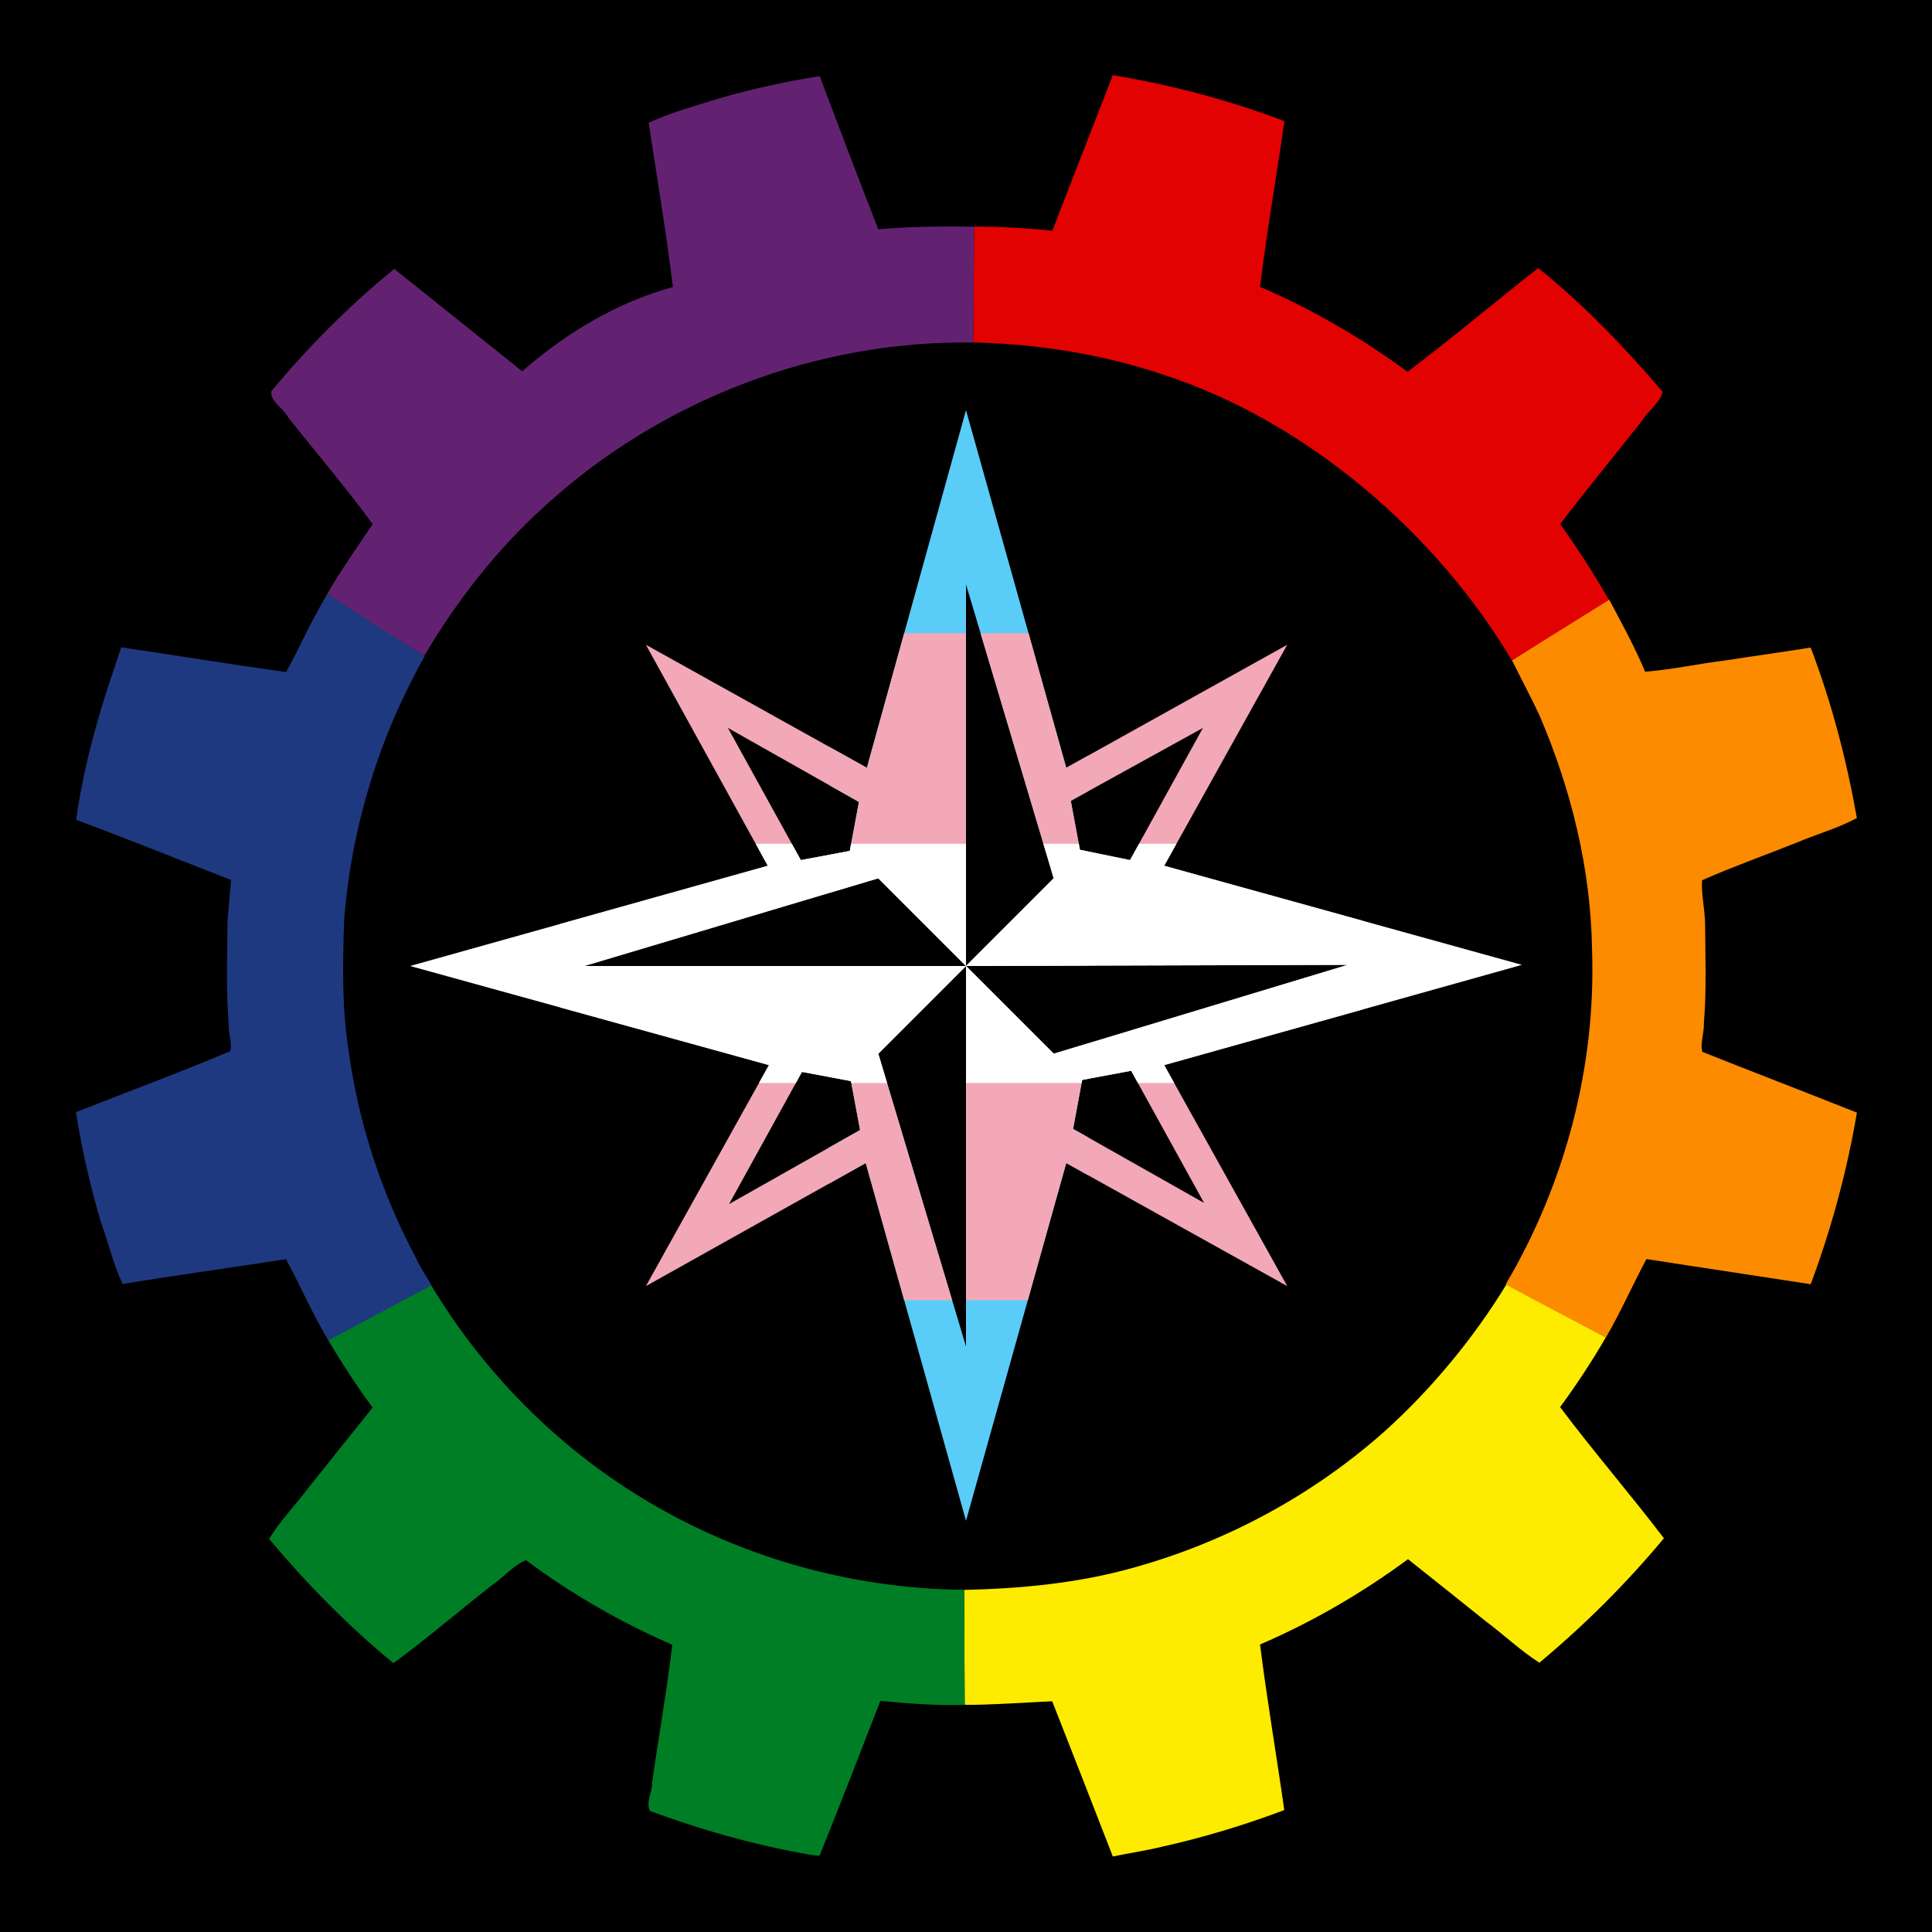
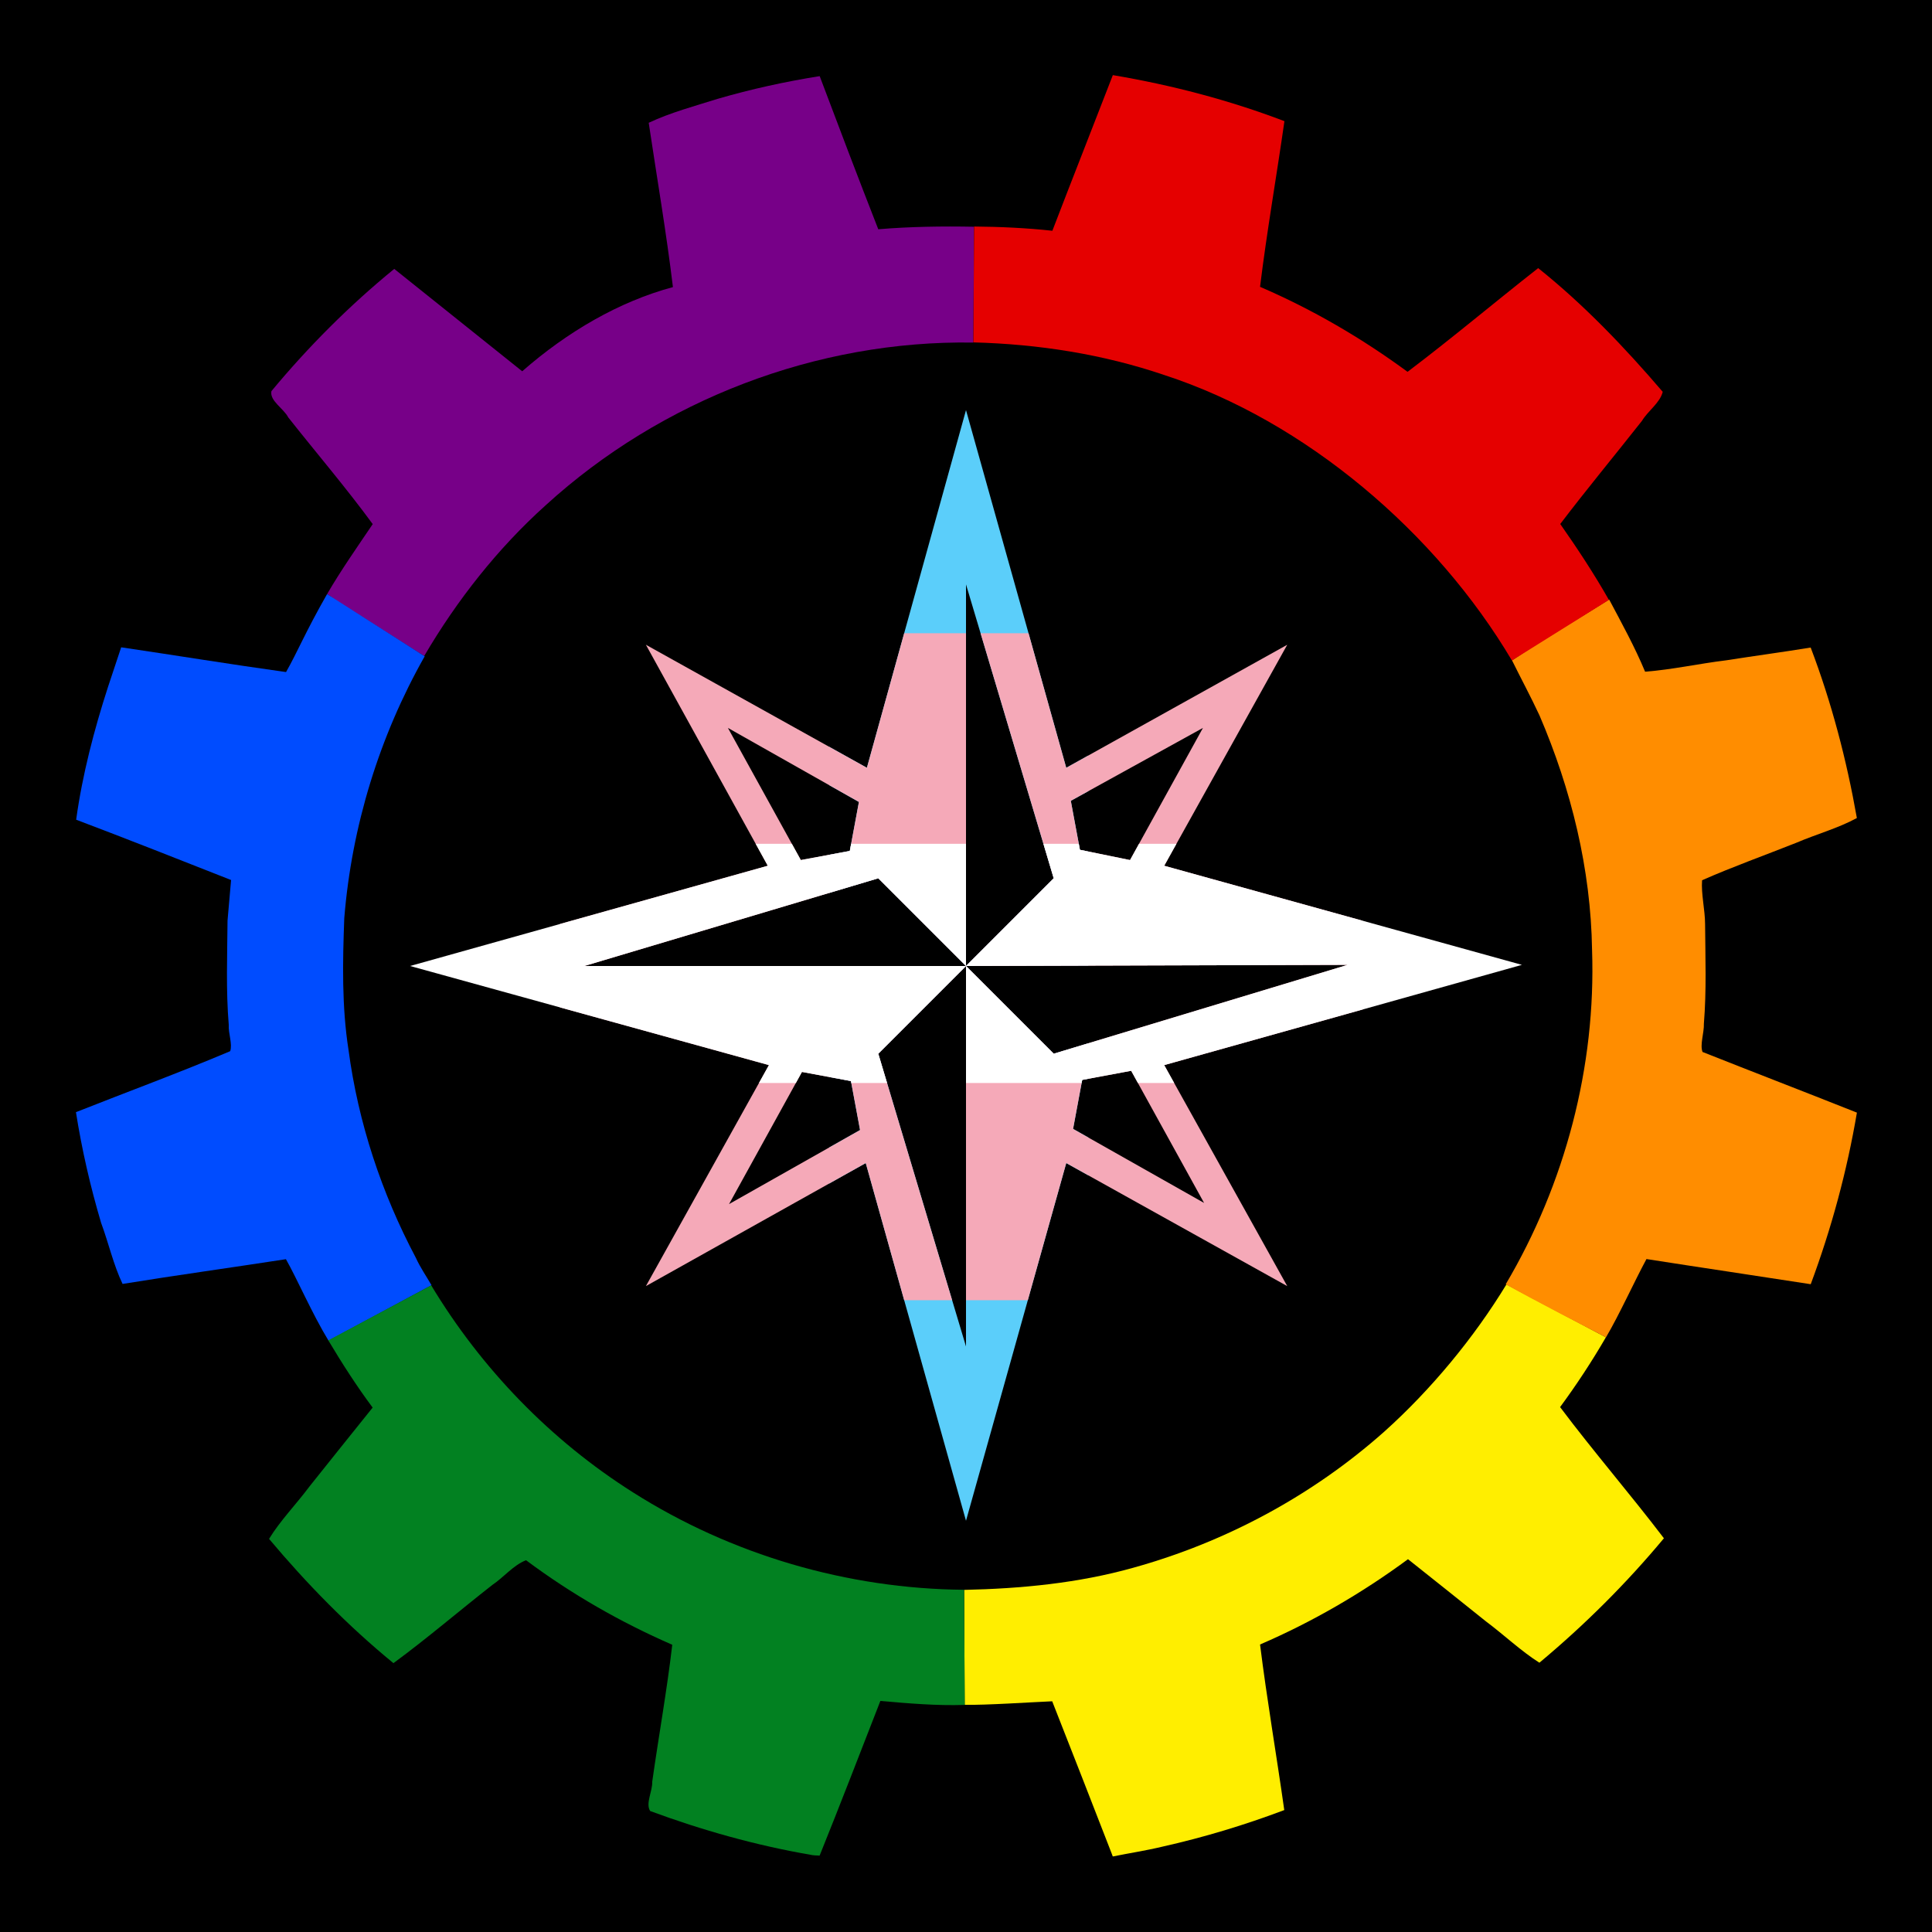
<svg xmlns="http://www.w3.org/2000/svg" width="424" height="424" version="1.1" id="svg1" xml:space="preserve">
  <defs>
    <clipPath id="compass-clip">
      <path id="compass-star" transform="matrix(2.5,0,0,2.5,87,86.75)" d="M29.1,29.2l6.4,11.6l4.3-0.8l0.8-4.3L29.1,29.2z M40.7,64.5l-0.8-4.3l-4.3-0.8L29.2,71L40.7,64.5z M70.9,70.9l-6.4-11.6l-4.3,0.8l-0.8,4.3L70.9,70.9z M64.4,40.8l6.4-11.6l-11.6,6.4l0.8,4.3L64.4,40.8z M67.4,58.8l10.8,19.4L58.8,67.4L50,98.8l-8.8-31.4L21.9,78.2l10.8-19.4L1.2,50.1l31.4-8.8L21.9,21.9l19.4,10.8L50,1.3l8.8,31.4l19.4-10.8L67.4,41.3L98.8,50L67.4,58.8zM57.7,57.8L83.5,50L50,50.1l7.7-7.7L50,16.6v33.5l-7.7-7.7l-25.8,7.7H50l-7.7,7.7L50,83.5V50.1L57.7,57.8z" />
    </clipPath>
  </defs>
  <rect id="bkg" width="424" height="424" />
  <g id="compass-trans" clip-path="url(#compass-clip)">
-     <rect fill="#5accf8" id="trans-blue" width="56.862" height="248.326" x="181.978" y="87.215" />
-     <rect fill="#f3a8b7" id="trans-pink" width="176.138" height="146.374" x="122.882" y="138.968" />
-     <rect fill="#ffffff" id="trans-white" width="260.098" height="52.489" x="87.754" y="185.186" />
+     <rect fill="#5BCEFA" id="trans-blue" width="56.862" height="248.326" x="181.978" y="87.215" />
+     <rect fill="#F5A9B8" id="trans-pink" width="176.138" height="146.374" x="122.882" y="138.968" />
+     <rect fill="#FFF" id="trans-white" width="260.098" height="52.489" x="87.754" y="185.186" />
  </g>
  <g id="gear" transform="translate(136,73)">
-     <path fill="#fdeb00" d="m 107.956,333.734 c -4.317,-11.134 -8.665,-22.255 -13.038,-33.367 -4.678,0.199 -14.497,0.866 -19.207,0.774 l -0.118,-25.22 c 12.467,-0.272 25.075,-1.474 37.111,-4.86 20.317,-5.634 39.36,-15.874 55.123,-29.9 10.201,-9.153 19.652,-20.562 26.774,-32.28 l 5.248,2.797 16.581,8.806 c -3.065,5.286 -6.427,10.4 -10.049,15.32 7.341,9.777 15.372,19.057 22.784,28.788 -8.244,9.914 -17.425,19.046 -27.325,27.308 -4.066,-2.567 -7.806,-6.144 -11.756,-9.087 -5.676,-4.565 -11.381,-9.095 -17.082,-13.629 -10.072,7.426 -20.978,13.764 -32.47,18.72 1.513,12.134 3.608,24.22 5.316,36.339 -8.66,3.268 -17.643,5.985 -26.721,8.021 -3.606,0.868 -7.28,1.424 -10.914,2.161 l -0.139,-0.371 z" id="path64" />
-     <path fill="#fd8b00" d="m 213.427,218.92 c 0,0 -12.75,-6.546 -18.979,-10.072 13.034,-22.039 19.83,-47.787 18.947,-73.403 -0.265,-17.705 -4.565,-35.217 -11.539,-51.447 -1.896,-4.075 -4.035,-8.039 -6.024,-12.071 6.958,-4.639 14.219,-8.899 21.314,-13.359 2.766,5.215 5.621,10.387 7.89,15.845 5.957,-0.455 11.863,-1.781 17.813,-2.501 6.17,-0.969 12.362,-1.796 18.526,-2.801 4.604,12.106 7.883,24.669 10.136,37.416 -4.139,2.251 -8.9,3.549 -13.283,5.426 -6.888,2.737 -13.939,5.25 -20.687,8.229 -0.23,3.02 0.649,6.442 0.66,9.635 0.055,7.275 0.328,14.597 -0.265,21.855 0.067,1.989 -0.905,4.596 -0.297,6.194 11.273,4.472 22.622,8.834 33.881,13.313 -2.176,12.841 -5.597,25.455 -10.134,37.655 -12.012,-1.869 -24.04,-3.639 -36.051,-5.521 -2.707,5.021 -5.959,12.224 -8.882,17.18 z" id="path63" />
-     <path fill="#632271" d="m -53.391,64.352 c -3.574,-2.371 -7.384,-4.456 -10.81,-7.005 3.069,-5.26 6.647,-10.36 10,-15.327 -5.818,-7.943 -12.382,-15.623 -18.543,-23.419 -0.98,-1.938 -4.124,-3.637 -3.688,-5.764 8.105,-9.76 17.125,-18.8 26.955,-26.824 L -21.395,8.481 C -11.541,-0.169 -0.096,-6.836 11.682,-9.992 10.229,-22.043 8.159,-34.041 6.367,-46.055 c 4.764,-2.239 10.065,-3.662 15.14,-5.255 7.339,-2.137 14.844,-3.783 22.382,-4.981 4.287,11.383 8.428,22.279 12.859,33.606 6.862,-0.582 14.114,-0.687 21.007,-0.553 L 77.606,2.181 C 43.308,1.621 9.104,14.757 -16.215,37.861 -26.797,47.375 -35.736,58.752 -42.9,70.965 c -3.513,-2.16 -6.993,-4.417 -10.492,-6.614 z" id="path62" />
-     <path fill="#e20202" d="M 195.806,71.949 C 179.203,43.919 150.543,19.4 119.546,9.314 106.043,4.718 91.858,2.513 77.622,2.142 l 0.152,-25.429 c 5.697,0.048 11.516,0.315 17.18,0.929 4.371,-11.404 8.875,-22.77 13.272,-34.156 12.841,2.164 25.484,5.466 37.657,10.104 -1.73,12.123 -3.857,24.216 -5.35,36.356 11.462,4.937 22.318,11.262 32.371,18.655 9.728,-7.349 19.07,-15.233 28.671,-22.762 10.046,8.033 18.972,17.393 27.329,27.148 -0.597,2.445 -3.221,4.15 -4.552,6.366 -5.952,7.559 -12.146,15.024 -17.938,22.647 3.708,5.283 7.471,10.998 10.677,16.653 z" id="path61" />
-     <path fill="#1f3981" d="m -63.907,221.219 c -3.587,-5.902 -6.952,-13.686 -9.342,-17.876 -11.944,1.849 -23.92,3.497 -35.851,5.43 -2.008,-4.189 -3.068,-8.982 -4.71,-13.403 -2.361,-7.96 -4.234,-16.089 -5.522,-24.294 11.274,-4.466 22.714,-8.664 33.852,-13.383 0.53,-1.587 -0.427,-3.893 -0.317,-5.769 -0.635,-7.607 -0.323,-15.278 -0.268,-22.901 0.259,-2.965 0.519,-5.929 0.778,-8.894 -11.317,-4.452 -22.63,-8.937 -33.999,-13.236 1.364,-9.896 3.925,-19.664 7.001,-29.175 0.959,-2.886 1.919,-5.773 2.878,-8.659 12.066,1.779 24.102,3.757 36.184,5.432 2.542,-4.466 4.138,-8.571 9.007,-17.12 l 21.418,13.661 c -9.969,17.592 -16.016,37.341 -17.649,57.495 -0.357,9.628 -0.56,19.35 0.936,28.908 2.124,15.94 7.255,31.433 14.786,45.627 0.952,2.102 2.275,4.001 3.427,5.994 z" id="path60" />
-     <path fill="#007e25" d="m 41.844,334.047 c -11.99,-2.069 -23.788,-5.392 -35.161,-9.599 -1.06,-1.659 0.539,-4.362 0.457,-6.433 1.414,-10.004 3.244,-20.122 4.395,-30.053 -11.348,-4.943 -22.164,-11.144 -32.086,-18.551 -2.739,1.04 -4.895,3.74 -7.407,5.429 -7.263,5.675 -14.274,11.708 -21.696,17.158 -9.973,-8.165 -19.013,-17.414 -27.3,-27.274 2.453,-4.013 6.002,-7.641 8.876,-11.506 4.623,-5.766 9.213,-11.559 13.858,-17.306 -3.522,-4.73 -6.706,-9.694 -9.728,-14.755 7.527,-4.025 15.053,-8.05 22.58,-12.075 11.013,18.292 26.229,34.021 44.288,45.438 21.599,13.712 47.08,21.167 72.658,21.375 0.049,8.423 0.097,16.845 0.146,25.268 -6.187,0.203 -12.359,-0.332 -18.518,-0.871 -4.415,11.32 -8.782,22.673 -13.33,33.944 -0.68,-0.046 -1.365,-0.029 -2.032,-0.187 z" id="path59" />
+     <path fill="#FE0" d="m 107.956,333.734 c -4.317,-11.134 -8.665,-22.255 -13.038,-33.367 -4.678,0.199 -14.497,0.866 -19.207,0.774 l -0.118,-25.22 c 12.467,-0.272 25.075,-1.474 37.111,-4.86 20.317,-5.634 39.36,-15.874 55.123,-29.9 10.201,-9.153 19.652,-20.562 26.774,-32.28 l 5.248,2.797 16.581,8.806 c -3.065,5.286 -6.427,10.4 -10.049,15.32 7.341,9.777 15.372,19.057 22.784,28.788 -8.244,9.914 -17.425,19.046 -27.325,27.308 -4.066,-2.567 -7.806,-6.144 -11.756,-9.087 -5.676,-4.565 -11.381,-9.095 -17.082,-13.629 -10.072,7.426 -20.978,13.764 -32.47,18.72 1.513,12.134 3.608,24.22 5.316,36.339 -8.66,3.268 -17.643,5.985 -26.721,8.021 -3.606,0.868 -7.28,1.424 -10.914,2.161 l -0.139,-0.371 z" id="path64" />
+     <path fill="#FF8D00" d="m 213.427,218.92 c 0,0 -12.75,-6.546 -18.979,-10.072 13.034,-22.039 19.83,-47.787 18.947,-73.403 -0.265,-17.705 -4.565,-35.217 -11.539,-51.447 -1.896,-4.075 -4.035,-8.039 -6.024,-12.071 6.958,-4.639 14.219,-8.899 21.314,-13.359 2.766,5.215 5.621,10.387 7.89,15.845 5.957,-0.455 11.863,-1.781 17.813,-2.501 6.17,-0.969 12.362,-1.796 18.526,-2.801 4.604,12.106 7.883,24.669 10.136,37.416 -4.139,2.251 -8.9,3.549 -13.283,5.426 -6.888,2.737 -13.939,5.25 -20.687,8.229 -0.23,3.02 0.649,6.442 0.66,9.635 0.055,7.275 0.328,14.597 -0.265,21.855 0.067,1.989 -0.905,4.596 -0.297,6.194 11.273,4.472 22.622,8.834 33.881,13.313 -2.176,12.841 -5.597,25.455 -10.134,37.655 -12.012,-1.869 -24.04,-3.639 -36.051,-5.521 -2.707,5.021 -5.959,12.224 -8.882,17.18 z" id="path63" />
+     <path fill="#708" d="m -53.391,64.352 c -3.574,-2.371 -7.384,-4.456 -10.81,-7.005 3.069,-5.26 6.647,-10.36 10,-15.327 -5.818,-7.943 -12.382,-15.623 -18.543,-23.419 -0.98,-1.938 -4.124,-3.637 -3.688,-5.764 8.105,-9.76 17.125,-18.8 26.955,-26.824 L -21.395,8.481 C -11.541,-0.169 -0.096,-6.836 11.682,-9.992 10.229,-22.043 8.159,-34.041 6.367,-46.055 c 4.764,-2.239 10.065,-3.662 15.14,-5.255 7.339,-2.137 14.844,-3.783 22.382,-4.981 4.287,11.383 8.428,22.279 12.859,33.606 6.862,-0.582 14.114,-0.687 21.007,-0.553 L 77.606,2.181 C 43.308,1.621 9.104,14.757 -16.215,37.861 -26.797,47.375 -35.736,58.752 -42.9,70.965 c -3.513,-2.16 -6.993,-4.417 -10.492,-6.614 z" id="path62" />
+     <path fill="#E50000" d="M 195.806,71.949 C 179.203,43.919 150.543,19.4 119.546,9.314 106.043,4.718 91.858,2.513 77.622,2.142 l 0.152,-25.429 c 5.697,0.048 11.516,0.315 17.18,0.929 4.371,-11.404 8.875,-22.77 13.272,-34.156 12.841,2.164 25.484,5.466 37.657,10.104 -1.73,12.123 -3.857,24.216 -5.35,36.356 11.462,4.937 22.318,11.262 32.371,18.655 9.728,-7.349 19.07,-15.233 28.671,-22.762 10.046,8.033 18.972,17.393 27.329,27.148 -0.597,2.445 -3.221,4.15 -4.552,6.366 -5.952,7.559 -12.146,15.024 -17.938,22.647 3.708,5.283 7.471,10.998 10.677,16.653 z" id="path61" />
+     <path fill="#004CFF" d="m -63.907,221.219 c -3.587,-5.902 -6.952,-13.686 -9.342,-17.876 -11.944,1.849 -23.92,3.497 -35.851,5.43 -2.008,-4.189 -3.068,-8.982 -4.71,-13.403 -2.361,-7.96 -4.234,-16.089 -5.522,-24.294 11.274,-4.466 22.714,-8.664 33.852,-13.383 0.53,-1.587 -0.427,-3.893 -0.317,-5.769 -0.635,-7.607 -0.323,-15.278 -0.268,-22.901 0.259,-2.965 0.519,-5.929 0.778,-8.894 -11.317,-4.452 -22.63,-8.937 -33.999,-13.236 1.364,-9.896 3.925,-19.664 7.001,-29.175 0.959,-2.886 1.919,-5.773 2.878,-8.659 12.066,1.779 24.102,3.757 36.184,5.432 2.542,-4.466 4.138,-8.571 9.007,-17.12 l 21.418,13.661 c -9.969,17.592 -16.016,37.341 -17.649,57.495 -0.357,9.628 -0.56,19.35 0.936,28.908 2.124,15.94 7.255,31.433 14.786,45.627 0.952,2.102 2.275,4.001 3.427,5.994 z" id="path60" />
+     <path fill="#028121" d="m 41.844,334.047 c -11.99,-2.069 -23.788,-5.392 -35.161,-9.599 -1.06,-1.659 0.539,-4.362 0.457,-6.433 1.414,-10.004 3.244,-20.122 4.395,-30.053 -11.348,-4.943 -22.164,-11.144 -32.086,-18.551 -2.739,1.04 -4.895,3.74 -7.407,5.429 -7.263,5.675 -14.274,11.708 -21.696,17.158 -9.973,-8.165 -19.013,-17.414 -27.3,-27.274 2.453,-4.013 6.002,-7.641 8.876,-11.506 4.623,-5.766 9.213,-11.559 13.858,-17.306 -3.522,-4.73 -6.706,-9.694 -9.728,-14.755 7.527,-4.025 15.053,-8.05 22.58,-12.075 11.013,18.292 26.229,34.021 44.288,45.438 21.599,13.712 47.08,21.167 72.658,21.375 0.049,8.423 0.097,16.845 0.146,25.268 -6.187,0.203 -12.359,-0.332 -18.518,-0.871 -4.415,11.32 -8.782,22.673 -13.33,33.944 -0.68,-0.046 -1.365,-0.029 -2.032,-0.187 z" id="path59" />
  </g>
</svg>
